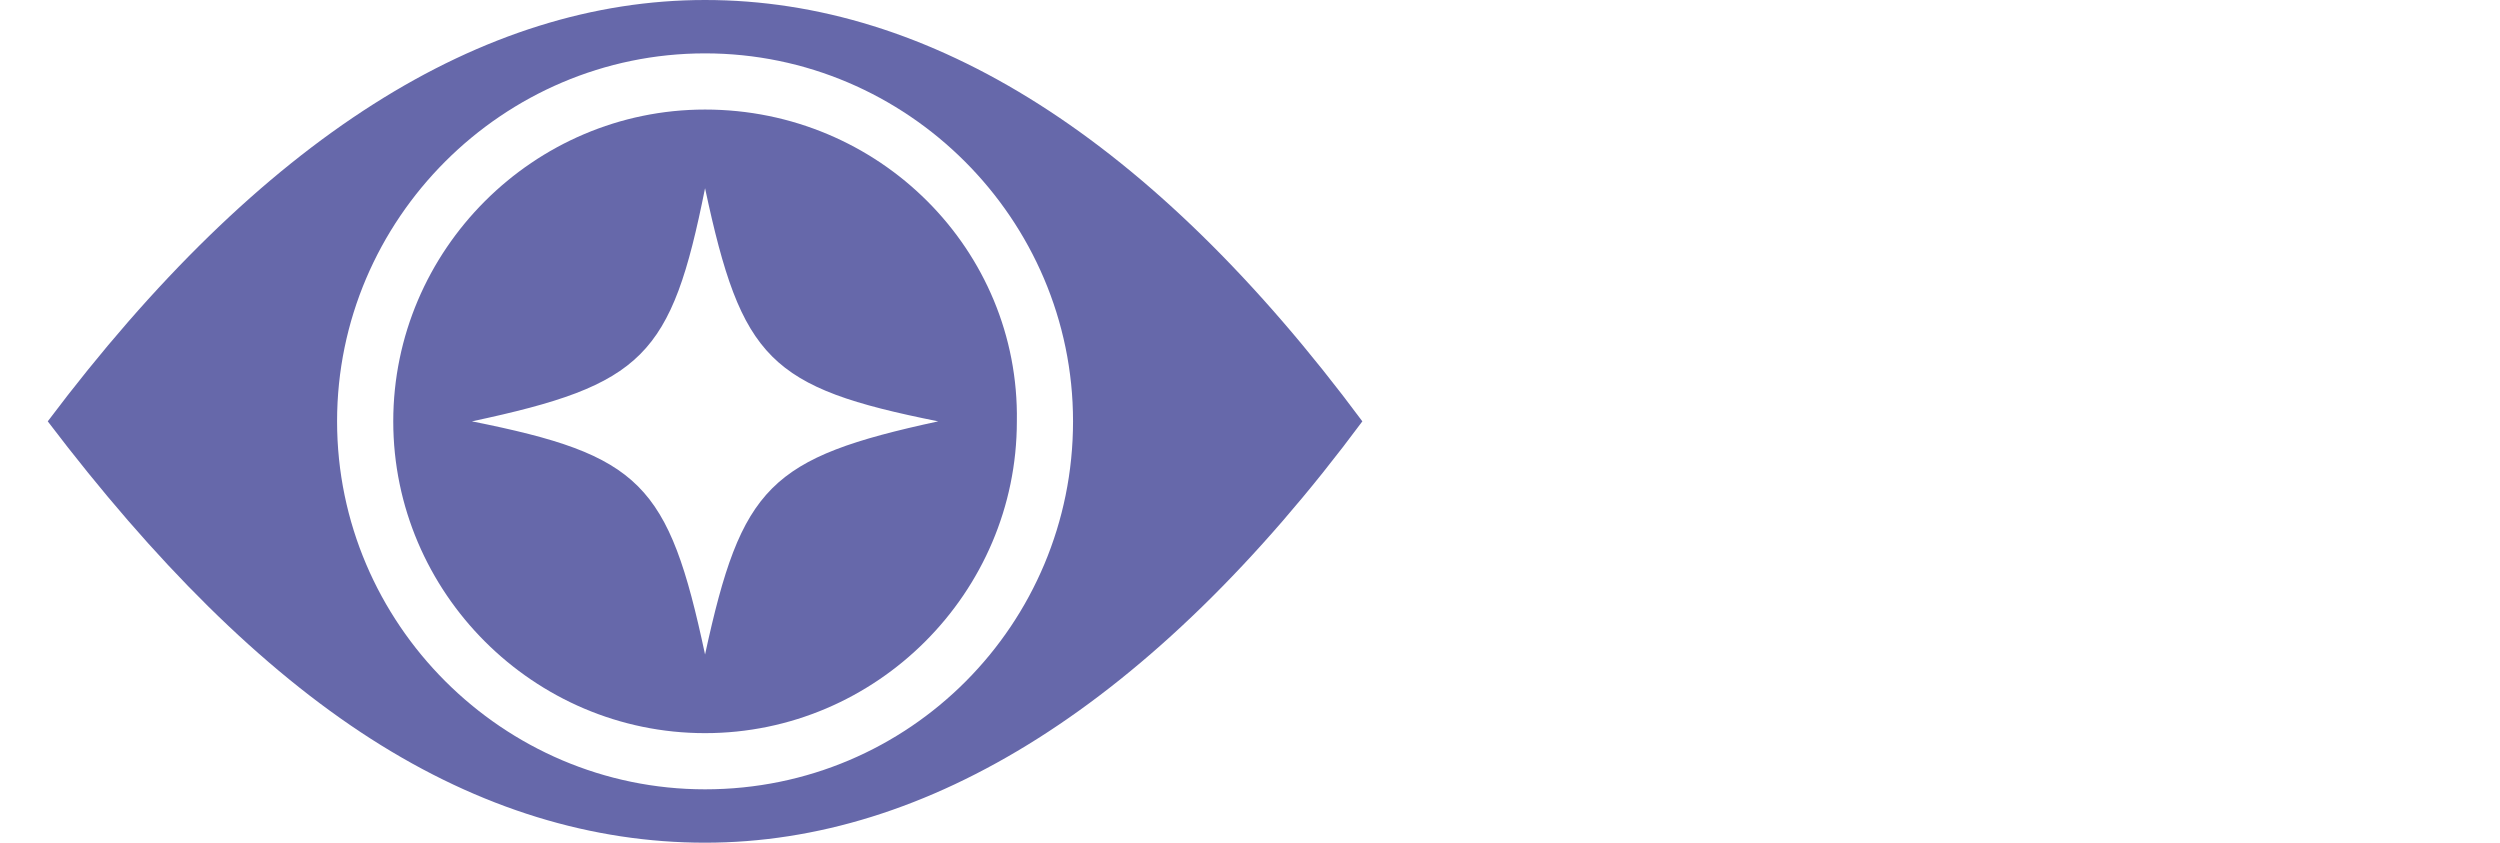
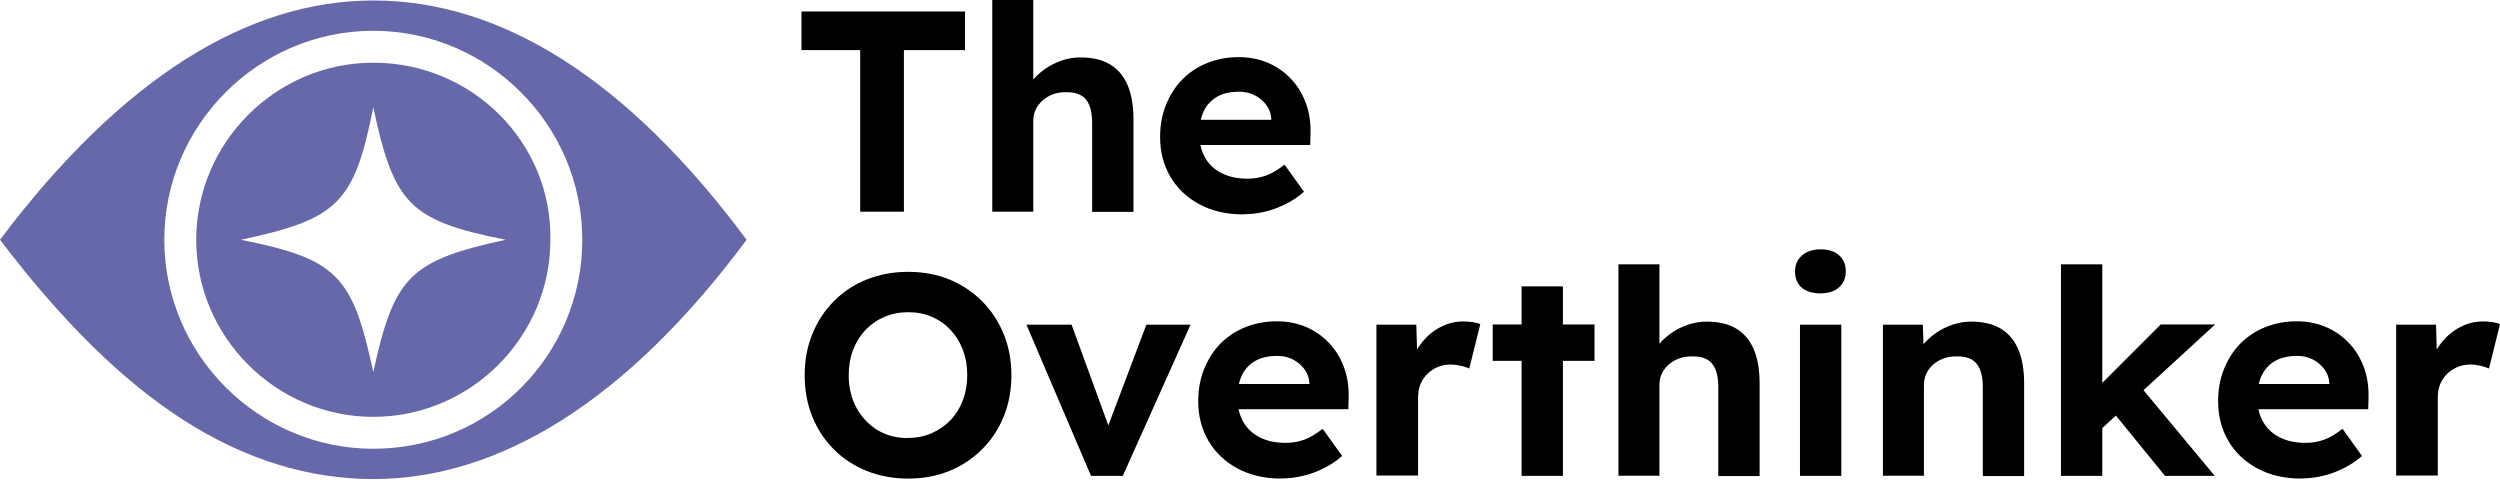
- <svg xmlns="http://www.w3.org/2000/svg" id="Layer_1" width="89" height="30" viewBox="0 0 89 30">
+ <svg xmlns="http://www.w3.org/2000/svg" id="Layer_1" width="156.71" height="30.03" viewBox="0 0 156.71 30.03">
  <defs>
-     <style>.cls-1{fill:#6668aa;stroke-width:0px;}</style>
+     <style>.cls-1{fill:#6668aa;}.cls-1,.cls-2{stroke-width:0px;}</style>
  </defs>
-   <path class="cls-1" d="m25.1,3.9c-6.1,0-11.1,5-11.1,11.1s5,11.1,11.1,11.1,11.1-5,11.1-11.1c.1-6.1-4.9-11.1-11.1-11.1Zm0,19.4c-1.3-6.1-2.3-7.1-8.3-8.3,6.1-1.3,7.1-2.3,8.3-8.3,1.3,6.1,2.3,7.1,8.3,8.3-6,1.3-7,2.3-8.3,8.3Z" />
-   <path class="cls-1" d="m25.1,0C17.2,0,9.3,4.9,1.7,15c3.8,5,7.6,8.8,11.5,11.3,3.9,2.5,7.9,3.7,11.9,3.7,7.9,0,15.9-4.9,23.4-15C41,4.9,33.1,0,25.1,0Zm0,28.1c-7.2,0-13.1-5.9-13.1-13.1S17.9,1.9,25.1,1.9s13.1,5.9,13.1,13.1-5.8,13.1-13.1,13.1Z" />
+   <path class="cls-1" d="m23.4,3.93c-6.1,0-11.1,5-11.1,11.1s5,11.1,11.1,11.1,11.1-5,11.1-11.1c.1-6.1-4.9-11.1-11.1-11.1Zm0,19.4c-1.3-6.1-2.3-7.1-8.3-8.3,6.1-1.3,7.1-2.3,8.3-8.3,1.3,6.1,2.3,7.1,8.3,8.3-6,1.3-7,2.3-8.3,8.3Z" />
+   <path class="cls-1" d="m23.4.03C15.5.03,7.6,4.93,0,15.03c3.8,5,7.6,8.8,11.5,11.3,3.9,2.5,7.9,3.7,11.9,3.7,7.9,0,15.9-4.9,23.4-15C39.3,4.93,31.4.03,23.4.03Zm0,28.1c-7.2,0-13.1-5.9-13.1-13.1S16.2,1.93,23.4,1.93s13.1,5.9,13.1,13.1-5.8,13.1-13.1,13.1Z" />
+   <path class="cls-2" d="m53.92,13.26V3.14h-3.68V.72h10.25v2.42h-3.83v10.13h-2.74Z" />
+   <path class="cls-2" d="m62.2,13.26V0h2.57v5.72l-.51.22c.12-.43.36-.82.71-1.17.35-.35.77-.64,1.26-.85.49-.22.99-.32,1.51-.32.73,0,1.34.14,1.83.43.49.29.86.72,1.11,1.3.25.58.37,1.3.37,2.16v5.79h-2.59v-5.61c0-.43-.06-.79-.18-1.08-.12-.29-.3-.5-.55-.63-.24-.13-.55-.19-.93-.18-.29,0-.56.04-.8.13-.24.09-.46.22-.65.39s-.33.36-.43.57c-.1.22-.15.45-.15.72v5.68h-2.59Z" />
+   <path class="cls-2" d="m77.94,13.44c-1.05,0-1.96-.21-2.75-.63-.78-.42-1.39-.99-1.82-1.72-.43-.73-.65-1.56-.65-2.49,0-.74.12-1.42.37-2.03s.58-1.14,1.02-1.59c.44-.44.96-.79,1.56-1.03.6-.24,1.26-.37,1.98-.37.66,0,1.26.12,1.81.35.55.23,1.03.56,1.44.99.41.42.72.92.94,1.5.22.57.32,1.2.31,1.88l-.02.79h-7.75l-.42-1.58h6.04l-.31.32v-.38c-.02-.33-.13-.63-.32-.88s-.43-.45-.72-.6c-.29-.15-.61-.22-.97-.22-.55,0-1.01.1-1.38.31s-.65.51-.84.9c-.19.39-.28.87-.28,1.44s.12,1.05.36,1.48.59.75,1.05.98c.46.23.99.34,1.61.34.43,0,.81-.07,1.17-.2s.74-.36,1.15-.68l1.22,1.7c-.34.3-.72.56-1.15.77-.42.21-.86.38-1.31.48-.45.11-.9.16-1.35.16Z" />
+   <path class="cls-2" d="m56.93,30c-.94,0-1.8-.16-2.6-.48-.8-.32-1.48-.77-2.06-1.35-.58-.58-1.03-1.26-1.35-2.05-.32-.79-.48-1.66-.48-2.6s.16-1.79.48-2.58c.32-.79.77-1.48,1.35-2.06.58-.59,1.26-1.04,2.06-1.36.8-.32,1.66-.48,2.6-.48s1.8.16,2.58.48,1.47.78,2.05,1.36c.58.58,1.04,1.28,1.36,2.07s.48,1.65.48,2.57-.16,1.79-.48,2.58c-.32.79-.77,1.48-1.36,2.06-.58.59-1.27,1.04-2.05,1.36s-1.64.48-2.58.48Zm0-2.55c.54,0,1.03-.1,1.48-.3.45-.2.84-.47,1.18-.82.33-.35.59-.77.77-1.25.18-.48.27-1,.27-1.58s-.09-1.08-.27-1.56c-.18-.48-.44-.9-.77-1.25-.33-.36-.73-.64-1.18-.83-.45-.2-.94-.29-1.48-.29s-1.03.1-1.49.29c-.46.2-.85.47-1.19.83s-.59.77-.78,1.25c-.18.48-.27,1.01-.27,1.59,0,.75.16,1.42.48,2.02.32.59.76,1.06,1.31,1.4.55.34,1.19.51,1.92.51Z" />
+   <path class="cls-2" d="m68.39,29.83l-4.05-9.48h2.83l2.57,7.04-.58.11,2.7-7.15h2.77l-4.25,9.48h-1.99Z" />
+   <path class="cls-2" d="m80.33,30c-1.05,0-1.96-.21-2.75-.63-.78-.42-1.39-.99-1.82-1.72-.43-.73-.65-1.56-.65-2.49,0-.74.12-1.42.37-2.03s.58-1.14,1.02-1.59c.44-.44.96-.79,1.56-1.03.6-.24,1.26-.37,1.98-.37.66,0,1.26.12,1.81.35.55.23,1.03.56,1.44.99.41.42.72.92.94,1.5.22.57.32,1.2.31,1.88l-.02.79h-7.75l-.42-1.58h6.04l-.31.32v-.38c-.02-.33-.13-.63-.32-.88s-.43-.45-.72-.6-.61-.22-.97-.22c-.55,0-1.01.1-1.38.31s-.65.51-.84.9c-.19.39-.28.87-.28,1.44s.12,1.05.36,1.48c.24.42.59.75,1.05.98.46.23.99.34,1.61.34.43,0,.81-.07,1.17-.2.35-.13.74-.36,1.15-.68l1.22,1.7c-.34.3-.72.56-1.15.77-.42.21-.86.38-1.31.48-.45.11-.9.16-1.35.16Z" />
+   <path class="cls-2" d="m86.28,29.83v-9.48h2.5l.09,3.05-.44-.65c.16-.48.4-.91.72-1.31.32-.39.7-.71,1.15-.94.44-.23.91-.35,1.4-.35.22,0,.42.01.61.04.19.03.35.07.48.13l-.69,2.78c-.13-.06-.31-.12-.52-.17s-.43-.08-.65-.08c-.28,0-.54.05-.79.15-.25.1-.47.25-.66.43s-.33.4-.44.65c-.1.25-.15.53-.15.84v4.89h-2.61Z" />
+   <path class="cls-2" d="m93.57,22.62v-2.28h6.38v2.28h-6.38Zm1.81,7.21v-11.88h2.59v11.88h-2.59Z" />
+   <path class="cls-2" d="m101.45,29.83v-13.26h2.57v5.72l-.51.21c.12-.43.36-.82.71-1.17s.77-.64,1.26-.85c.49-.21.99-.32,1.51-.32.73,0,1.34.14,1.83.43.49.29.86.72,1.11,1.3.25.58.37,1.3.37,2.16v5.79h-2.59v-5.61c0-.43-.06-.79-.18-1.08-.12-.29-.3-.5-.55-.63-.24-.13-.55-.19-.93-.18-.29,0-.56.04-.8.13s-.46.22-.65.38c-.19.17-.33.36-.43.57-.1.21-.15.45-.15.72v5.68h-2.59Z" />
+   <path class="cls-2" d="m114.11,18.39c-.5,0-.89-.12-1.17-.36-.28-.24-.42-.58-.42-1.02,0-.41.14-.74.43-.99.29-.26.68-.39,1.18-.39s.87.12,1.15.37c.28.25.42.58.42,1.01s-.14.75-.42,1c-.28.25-.67.38-1.17.38Zm-1.28,11.44v-9.48h2.59v9.48h-2.59Z" />
+   <path class="cls-2" d="m118.03,29.83v-9.48h2.5l.07,1.94-.51.21c.12-.43.36-.82.71-1.17s.77-.64,1.26-.85c.49-.21.99-.32,1.51-.32.73,0,1.34.14,1.83.43.49.29.86.72,1.11,1.3.25.58.37,1.3.37,2.16v5.79h-2.59v-5.61c0-.43-.06-.79-.18-1.08-.12-.29-.3-.5-.55-.63-.24-.13-.55-.19-.93-.18-.29,0-.56.04-.8.13s-.46.22-.65.38c-.19.17-.33.36-.43.57-.1.21-.15.45-.15.72v5.68h-2.59Z" />
+   <path class="cls-2" d="m129.19,29.83v-13.26h2.59v13.26h-2.59Zm2.44-2.85l-.71-2.12,4.52-4.52h3.41l-7.22,6.63Zm4.08,2.85l-3.46-4.25,1.84-1.45,4.74,5.7h-3.12Z" />
+   <path class="cls-2" d="m144.26,30c-1.05,0-1.96-.21-2.75-.63-.78-.42-1.39-.99-1.82-1.72-.43-.73-.65-1.56-.65-2.49,0-.74.12-1.42.37-2.03s.58-1.14,1.02-1.59c.44-.44.96-.79,1.56-1.03.6-.24,1.26-.37,1.98-.37.66,0,1.26.12,1.81.35.55.23,1.03.56,1.44.99.41.42.72.92.94,1.5.22.57.32,1.2.31,1.88l-.02.79h-7.75l-.42-1.58h6.04l-.31.32v-.38c-.02-.33-.13-.63-.32-.88s-.43-.45-.72-.6-.61-.22-.97-.22c-.55,0-1.01.1-1.38.31s-.65.51-.84.9c-.19.39-.28.87-.28,1.44s.12,1.05.36,1.48c.24.42.59.75,1.05.98.46.23.99.34,1.61.34.43,0,.81-.07,1.17-.2.35-.13.74-.36,1.15-.68l1.22,1.7c-.34.3-.72.56-1.15.77-.42.21-.86.38-1.31.48-.45.11-.9.16-1.35.16Z" />
+   <path class="cls-2" d="m150.2,29.83v-9.48h2.5l.09,3.05-.44-.65c.16-.48.4-.91.72-1.31.32-.39.7-.71,1.15-.94.44-.23.91-.35,1.4-.35.22,0,.42.01.61.04.19.03.35.07.48.13l-.69,2.78c-.13-.06-.31-.12-.52-.17s-.43-.08-.65-.08c-.28,0-.54.05-.79.15-.25.1-.47.25-.66.43s-.33.4-.44.65c-.1.25-.15.53-.15.84v4.89h-2.61Z" />
</svg>
